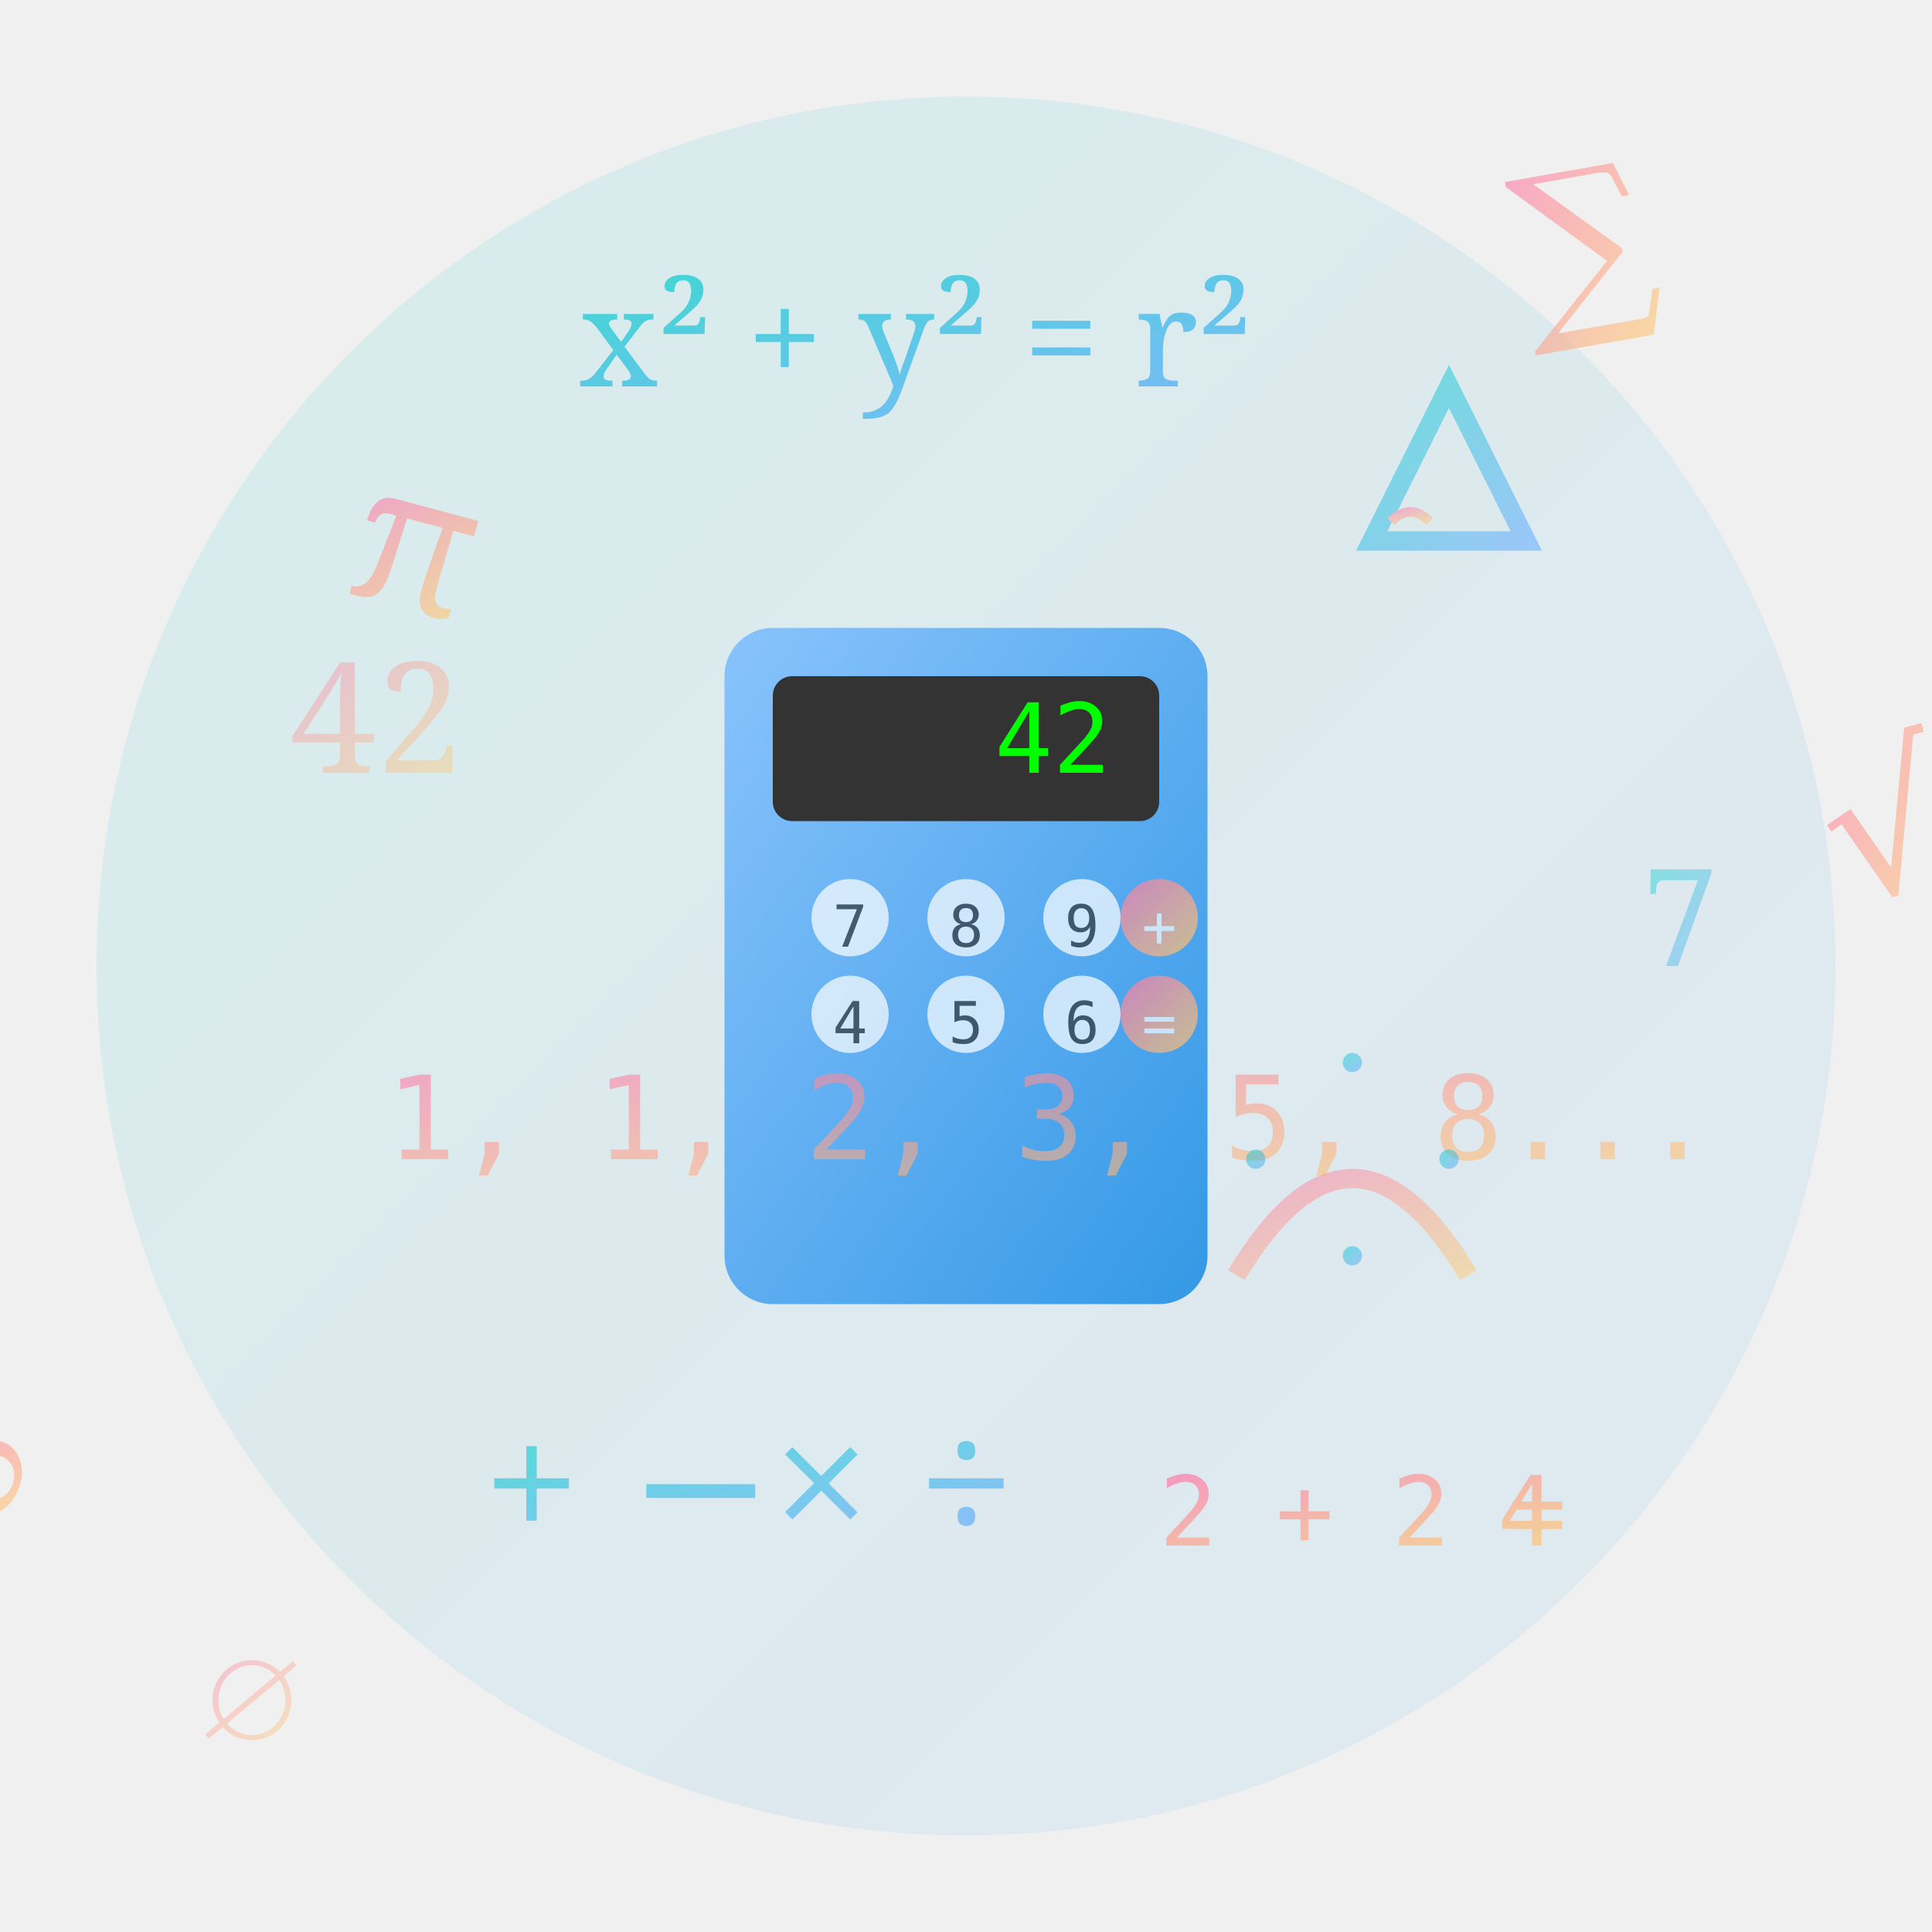
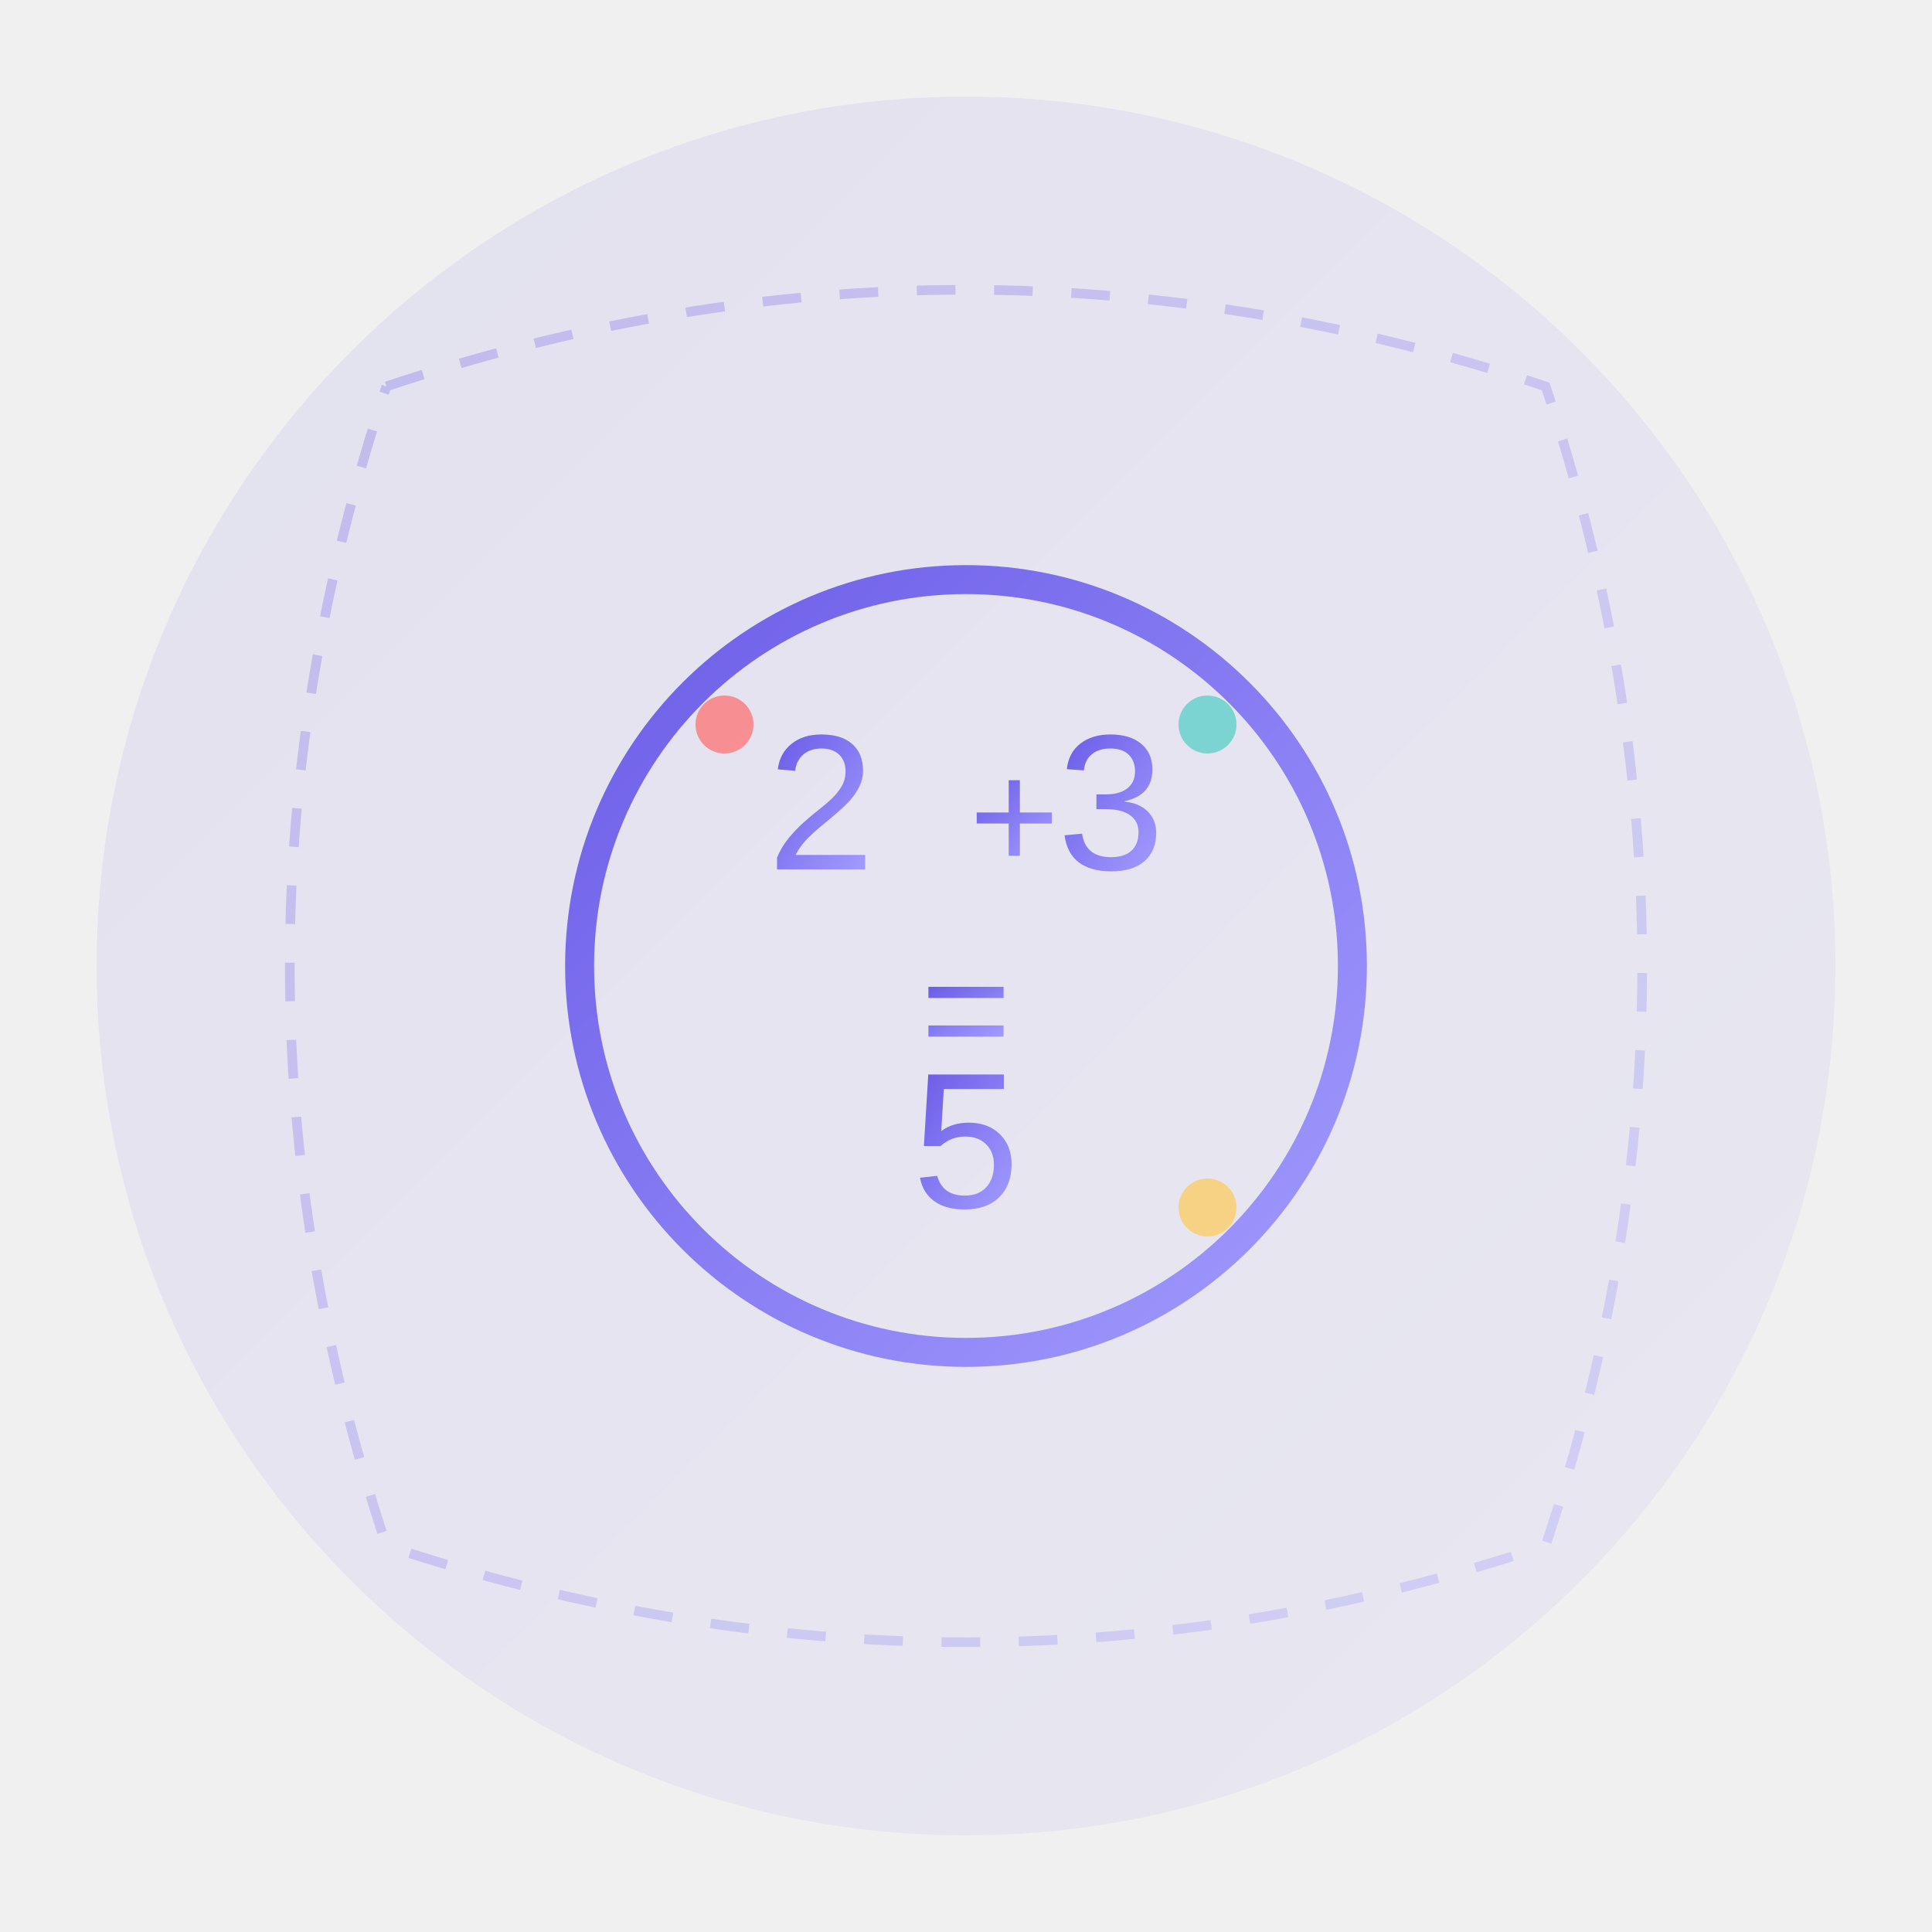
<svg xmlns="http://www.w3.org/2000/svg" viewBox="0 0 200 200">
  <defs>
    <linearGradient id="mathGradient" x1="0%" y1="0%" x2="100%" y2="100%">
-       <stop offset="0%" style="stop-color:#00cec9;stop-opacity:1" />
-       <stop offset="100%" style="stop-color:#55a3ff;stop-opacity:1" />
-     </linearGradient>
-     <linearGradient id="numberGradient" x1="0%" y1="0%" x2="100%" y2="100%">
-       <stop offset="0%" style="stop-color:#fd79a8;stop-opacity:1" />
-       <stop offset="100%" style="stop-color:#fdcb6e;stop-opacity:1" />
-     </linearGradient>
-     <linearGradient id="calculatorGradient" x1="0%" y1="0%" x2="100%" y2="100%">
-       <stop offset="0%" style="stop-color:#74b9ff;stop-opacity:1" />
-       <stop offset="100%" style="stop-color:#0984e3;stop-opacity:1" />
+       <stop offset="0%" style="stop-color:#6c5ce7;stop-opacity:1" />
+       <stop offset="100%" style="stop-color:#a29bfe;stop-opacity:1" />
    </linearGradient>
  </defs>
  <circle cx="100" cy="100" r="90" fill="url(#mathGradient)" opacity="0.1" />
  <g transform="translate(100,100)">
-     <rect x="-25" y="-35" width="50" height="70" rx="5" fill="url(#calculatorGradient)" opacity="0.8" />
-     <rect x="-20" y="-30" width="40" height="15" rx="2" fill="#333" />
-     <text x="15" y="-20" font-family="monospace" font-size="10" fill="#0f0" text-anchor="end">42</text>
+     <circle cx="0" cy="0" r="40" fill="none" stroke="url(#mathGradient)" stroke-width="3" />
+     <text x="-15" y="-10" font-family="Arial" font-size="20" fill="url(#mathGradient)" text-anchor="middle">2</text>
+     <text x="5" y="-10" font-family="Arial" font-size="16" fill="url(#mathGradient)" text-anchor="middle">+</text>
+     <text x="15" y="-10" font-family="Arial" font-size="20" fill="url(#mathGradient)" text-anchor="middle">3</text>
+     <text x="0" y="10" font-family="Arial" font-size="16" fill="url(#mathGradient)" text-anchor="middle">=</text>
+     <text x="0" y="25" font-family="Arial" font-size="20" fill="url(#mathGradient)" text-anchor="middle">5</text>
    <g opacity="0.7">
-       <circle cx="-12" cy="-5" r="4" fill="#fff" />
-       <text x="-12" y="-2" font-family="monospace" font-size="6" fill="#333" text-anchor="middle">7</text>
-       <circle cx="0" cy="-5" r="4" fill="#fff" />
-       <text x="0" y="-2" font-family="monospace" font-size="6" fill="#333" text-anchor="middle">8</text>
-       <circle cx="12" cy="-5" r="4" fill="#fff" />
-       <text x="12" y="-2" font-family="monospace" font-size="6" fill="#333" text-anchor="middle">9</text>
-       <circle cx="-12" cy="5" r="4" fill="#fff" />
-       <text x="-12" y="8" font-family="monospace" font-size="6" fill="#333" text-anchor="middle">4</text>
-       <circle cx="0" cy="5" r="4" fill="#fff" />
-       <text x="0" y="8" font-family="monospace" font-size="6" fill="#333" text-anchor="middle">5</text>
-       <circle cx="12" cy="5" r="4" fill="#fff" />
-       <text x="12" y="8" font-family="monospace" font-size="6" fill="#333" text-anchor="middle">6</text>
-       <circle cx="20" cy="-5" r="4" fill="url(#numberGradient)" />
-       <text x="20" y="-2" font-family="monospace" font-size="6" fill="#fff" text-anchor="middle">+</text>
-       <circle cx="20" cy="5" r="4" fill="url(#numberGradient)" />
-       <text x="20" y="8" font-family="monospace" font-size="6" fill="#fff" text-anchor="middle">=</text>
+       <circle cx="-25" cy="-25" r="3" fill="#ff6b6b">
+         <animate attributeName="fill" values="#ff6b6b;#4ecdc4;#ff6b6b" dur="2s" repeatCount="indefinite" />
+       </circle>
+       <circle cx="25" cy="-25" r="3" fill="#4ecdc4">
+         <animate attributeName="fill" values="#4ecdc4;#feca57;#4ecdc4" dur="2.5s" repeatCount="indefinite" />
+       </circle>
+       <circle cx="25" cy="25" r="3" fill="#feca57">
+         <animate attributeName="fill" values="#feca57;#a29bfe;#feca57" dur="3s" repeatCount="indefinite" />
+       </circle>
    </g>
  </g>
-   <g opacity="0.6" font-family="serif" font-size="20" fill="url(#numberGradient)">
-     <text x="50" y="50" transform="rotate(15)">π</text>
-     <text x="150" y="60" transform="rotate(-10)">∑</text>
-     <text x="40" y="150" transform="rotate(20)">∞</text>
-     <text x="160" y="140" transform="rotate(-15)">√</text>
-   </g>
-   <g transform="translate(60,40)" opacity="0.7">
-     <text font-family="serif" font-size="14" fill="url(#mathGradient)">
-       <tspan x="0" y="0">x² + y² = r²</tspan>
-     </text>
-     <line x1="0" y1="5" x2="60" y2="5" stroke="url(#mathGradient)" stroke-width="1" />
-   </g>
-   <g transform="translate(150,50)" opacity="0.5">
-     <polygon points="0,-10 -8,6 8,6" fill="none" stroke="url(#mathGradient)" stroke-width="2" />
-     <path d="M -6 4 Q -4 2 -2 4" stroke="url(#numberGradient)" stroke-width="1" fill="none" />
-   </g>
-   <g transform="translate(40,120)" opacity="0.6">
-     <text font-family="monospace" font-size="12" fill="url(#numberGradient)">
-       <tspan x="0" y="0">1, 1, 2, 3, 5, 8...</tspan>
-     </text>
-   </g>
-   <g transform="translate(140,120)" opacity="0.5">
-     <line x1="-15" y1="0" x2="15" y2="0" stroke="url(#mathGradient)" stroke-width="1" />
-     <line x1="0" y1="-15" x2="0" y2="15" stroke="url(#mathGradient)" stroke-width="1" />
-     <path d="M -12 12 Q 0 -8 12 12" stroke="url(#numberGradient)" stroke-width="2" fill="none" />
-     <circle cx="-10" cy="0" r="1" fill="url(#mathGradient)" />
-     <circle cx="10" cy="0" r="1" fill="url(#mathGradient)" />
-     <circle cx="0" cy="-10" r="1" fill="url(#mathGradient)" />
-     <circle cx="0" cy="10" r="1" fill="url(#mathGradient)" />
-   </g>
-   <g opacity="0.4">
-     <text x="30" y="80" font-family="serif" font-size="16" fill="url(#numberGradient)">42</text>
-     <text x="170" y="100" font-family="serif" font-size="14" fill="url(#mathGradient)">7</text>
-     <text x="20" y="180" font-family="serif" font-size="12" fill="url(#numberGradient)">∅</text>
-   </g>
-   <g transform="translate(50,160)" opacity="0.6">
-     <text font-family="serif" font-size="18" fill="url(#mathGradient)">
-       <tspan x="0" y="0">+</tspan>
-       <tspan x="15" y="0">−</tspan>
-       <tspan x="30" y="0">×</tspan>
-       <tspan x="45" y="0">÷</tspan>
-     </text>
-   </g>
-   <g transform="translate(120,160)" opacity="0.7">
-     <text font-family="monospace" font-size="10" fill="url(#numberGradient)">
-       <tspan x="0" y="0">2 + 2 = </tspan>
-       <tspan x="35" y="0">
-         <animate attributeName="opacity" values="0;1;0" dur="2s" repeatCount="indefinite" />4
-       </tspan>
-     </text>
-   </g>
+   <path d="M 40 40 Q 100 20 160 40 Q 180 100 160 160 Q 100 180 40 160 Q 20 100 40 40" stroke="url(#mathGradient)" stroke-width="1" fill="none" opacity="0.3" stroke-dasharray="4,4">
+     <animate attributeName="stroke-dashoffset" values="0;8" dur="2s" repeatCount="indefinite" />
+   </path>
</svg>
